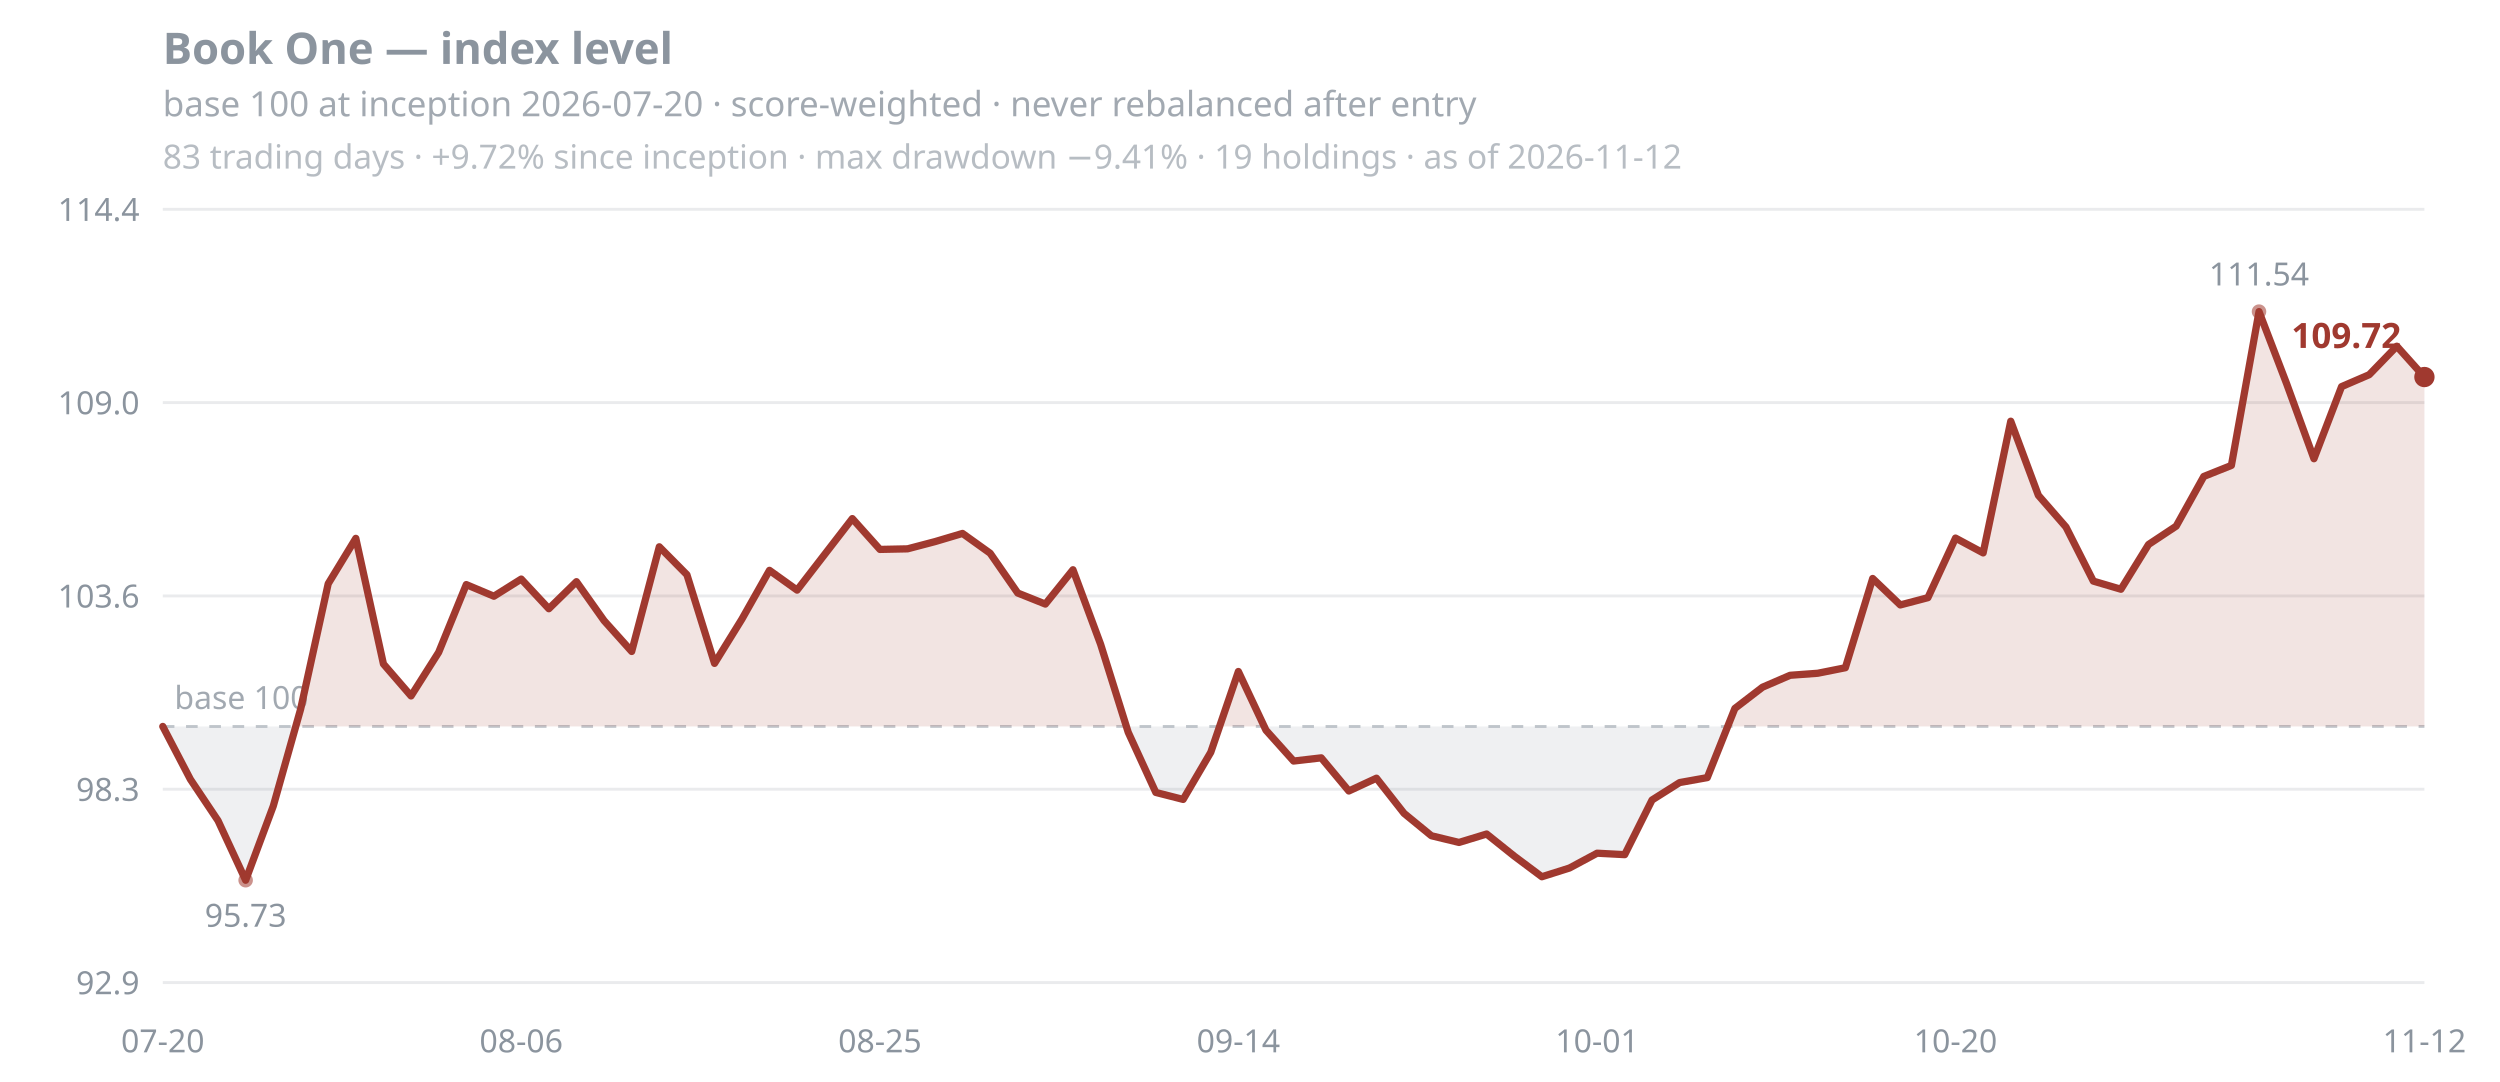
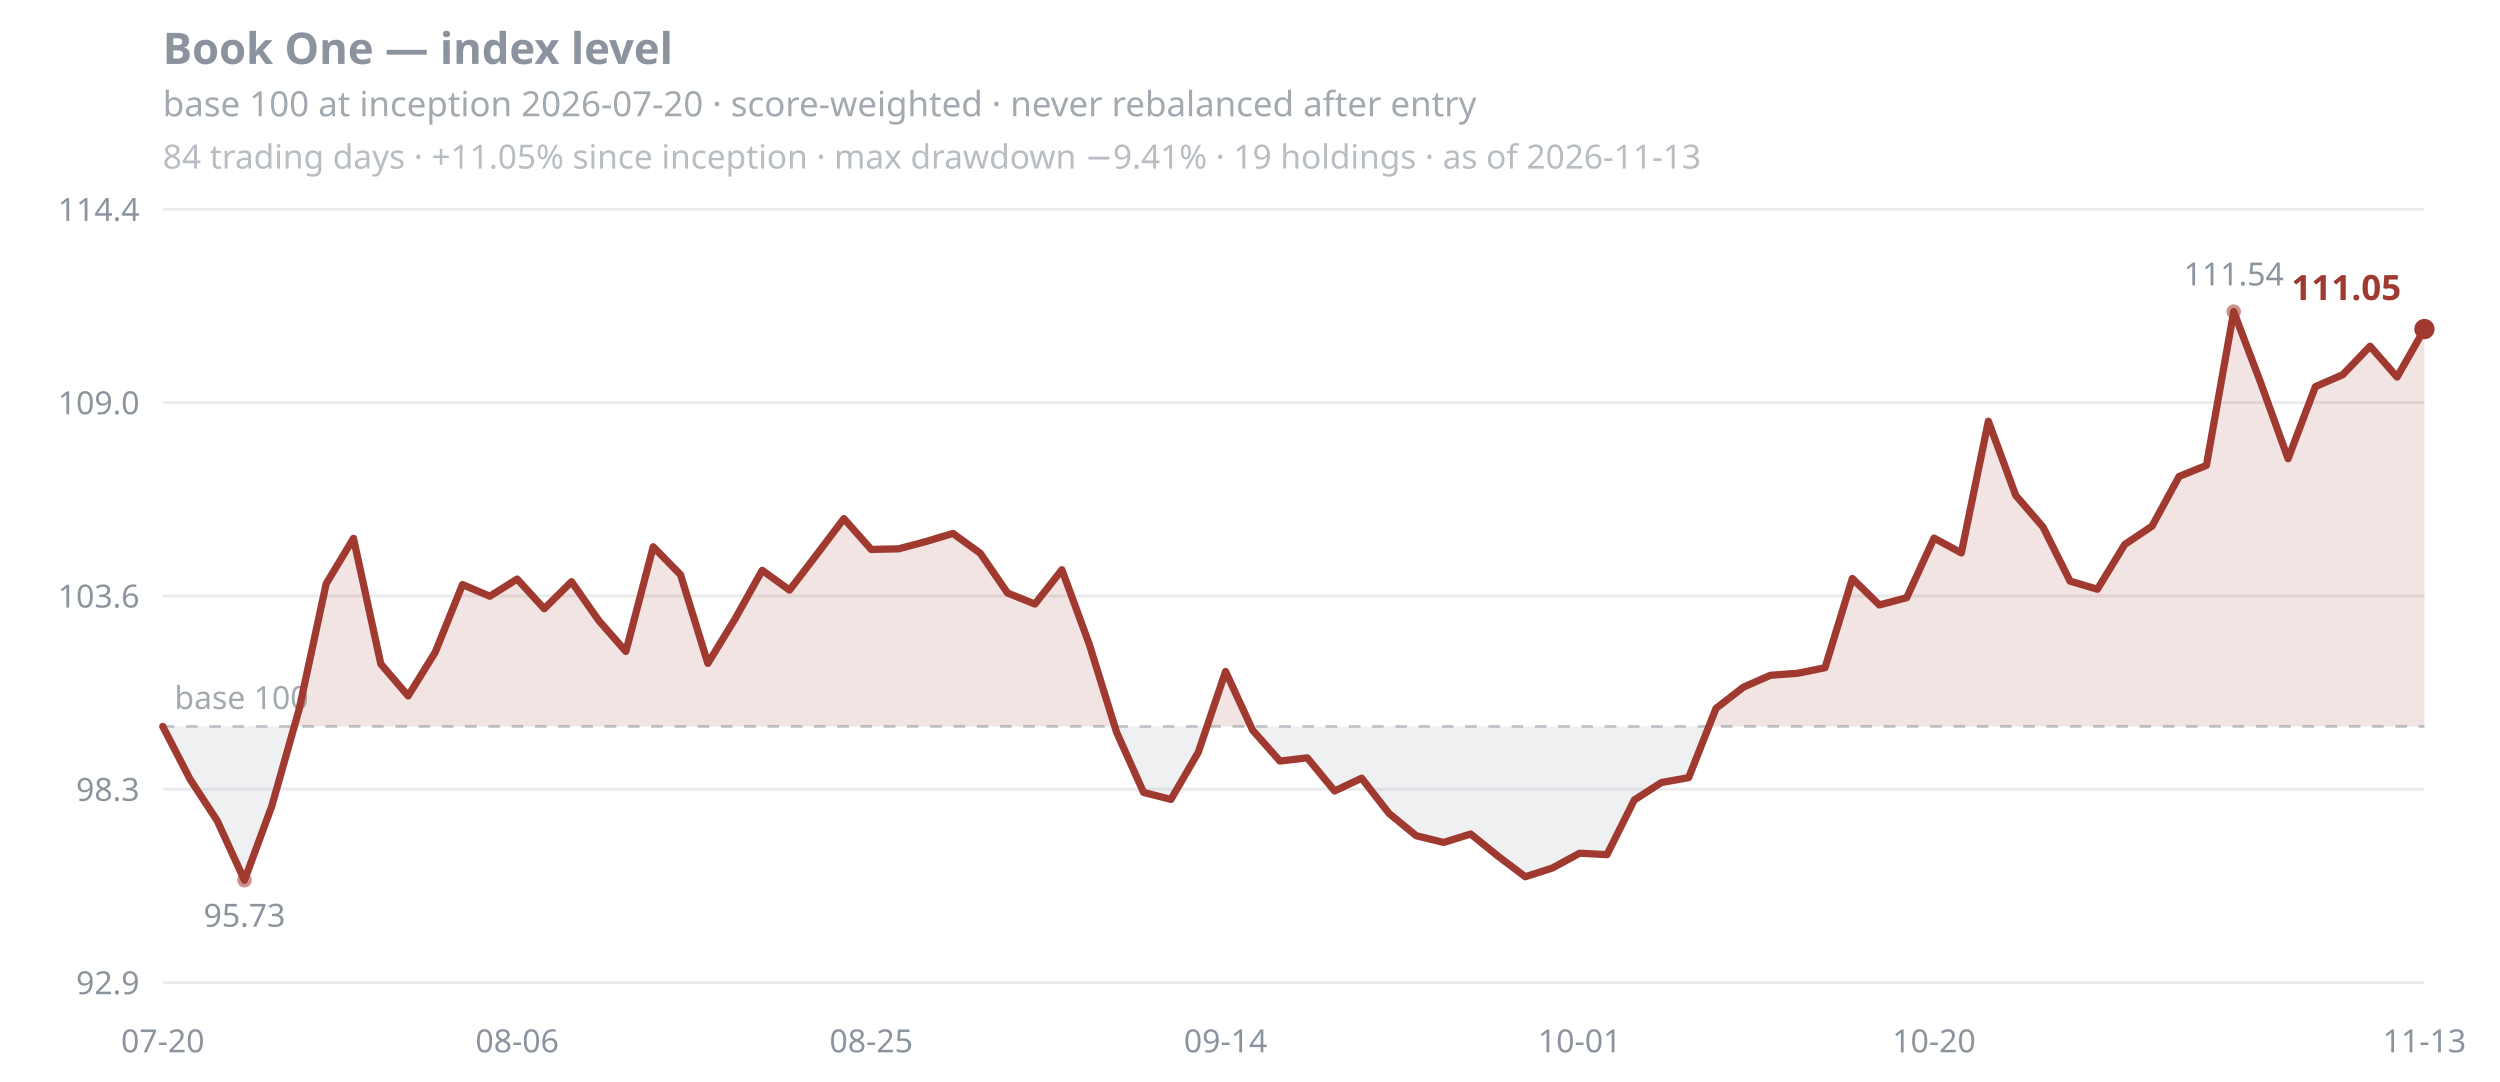
<svg xmlns="http://www.w3.org/2000/svg" viewBox="0 0 860 372" font-family="ui-sans-serif,system-ui,sans-serif">
  <text x="56" y="22" font-size="15" font-weight="600" fill="#8b949e">Book One — index level</text>
  <text x="56" y="40" font-size="12" fill="#8b949e" opacity="0.8">base 100 at inception 2026-07-20 · score-weighted · never rebalanced after entry</text>
-   <text x="56" y="58" font-size="11.5" fill="#8b949e" opacity="0.62">83 trading days · +9.72% since inception · max drawdown −9.41% · 19 holdings · as of 2026-11-12</text>
+   <text x="56" y="58" font-size="11.5" fill="#8b949e" opacity="0.62">84 trading days · +11.05% since inception · max drawdown −9.41% · 19 holdings · as of 2026-11-13</text>
  <line x1="56" y1="338.0" x2="834" y2="338.0" stroke="#8b949e" stroke-opacity="0.18" />
  <text x="48" y="342.0" font-size="11" fill="#8b949e" text-anchor="end">92.9</text>
  <line x1="56" y1="271.5" x2="834" y2="271.5" stroke="#8b949e" stroke-opacity="0.18" />
  <text x="48" y="275.5" font-size="11" fill="#8b949e" text-anchor="end">98.3</text>
  <line x1="56" y1="205.0" x2="834" y2="205.0" stroke="#8b949e" stroke-opacity="0.18" />
  <text x="48" y="209.0" font-size="11" fill="#8b949e" text-anchor="end">103.6</text>
  <line x1="56" y1="138.5" x2="834" y2="138.5" stroke="#8b949e" stroke-opacity="0.18" />
  <text x="48" y="142.5" font-size="11" fill="#8b949e" text-anchor="end">109.0</text>
  <line x1="56" y1="72.0" x2="834" y2="72.0" stroke="#8b949e" stroke-opacity="0.18" />
  <text x="48" y="76.0" font-size="11" fill="#8b949e" text-anchor="end">114.4</text>
  <line x1="56" y1="249.9" x2="834" y2="249.9" stroke="#8b949e" stroke-opacity="0.5" stroke-dasharray="4 4" />
  <text x="60" y="243.9" font-size="11" fill="#8b949e" text-anchor="start" opacity="0.8">base 100</text>
  <text x="56.0" y="362" font-size="11" fill="#8b949e" text-anchor="middle">07-20</text>
-   <text x="179.3" y="362" font-size="11" fill="#8b949e" text-anchor="middle">08-06</text>
-   <text x="302.7" y="362" font-size="11" fill="#8b949e" text-anchor="middle">08-25</text>
-   <text x="426.0" y="362" font-size="11" fill="#8b949e" text-anchor="middle">09-14</text>
-   <text x="549.4" y="362" font-size="11" fill="#8b949e" text-anchor="middle">10-01</text>
-   <text x="672.7" y="362" font-size="11" fill="#8b949e" text-anchor="middle">10-20</text>
-   <text x="834.0" y="362" font-size="11" fill="#8b949e" text-anchor="middle">11-12</text>
+   <text x="177.9" y="362" font-size="11" fill="#8b949e" text-anchor="middle">08-06</text>
+   <text x="299.7" y="362" font-size="11" fill="#8b949e" text-anchor="middle">08-25</text>
+   <text x="421.6" y="362" font-size="11" fill="#8b949e" text-anchor="middle">09-14</text>
+   <text x="543.4" y="362" font-size="11" fill="#8b949e" text-anchor="middle">10-01</text>
+   <text x="665.3" y="362" font-size="11" fill="#8b949e" text-anchor="middle">10-20</text>
+   <text x="834.0" y="362" font-size="11" fill="#8b949e" text-anchor="middle">11-13</text>
  <defs>
    <clipPath id="above">
      <rect x="56" y="72" width="778" height="177.9" />
    </clipPath>
    <clipPath id="below">
      <rect x="56" y="249.9" width="778" height="88.1" />
    </clipPath>
  </defs>
-   <polygon points="56.0,249.9 56.0,249.9 65.5,268.1 75.0,282.3 84.5,302.8 94.0,277.3 103.4,244.0 112.9,200.8 122.4,185.2 131.9,228.4 141.4,239.4 150.9,224.4 160.4,201.1 169.9,205.1 179.3,199.2 188.8,209.4 198.3,200.1 207.8,213.5 217.3,224.1 226.8,188.1 236.3,197.7 245.8,228.2 255.2,213.0 264.7,196.2 274.2,203.0 283.7,190.7 293.2,178.4 302.7,189.0 312.2,188.8 321.7,186.3 331.1,183.5 340.6,190.3 350.1,204.0 359.6,207.8 369.1,196.0 378.6,221.6 388.1,251.9 397.6,272.6 407.0,275.0 416.5,258.8 426.0,231.0 435.5,251.2 445.0,261.8 454.5,260.7 464.0,272.1 473.5,267.7 483.0,279.8 492.4,287.5 501.9,289.8 511.4,286.9 520.9,294.5 530.4,301.6 539.9,298.6 549.4,293.5 558.9,294.0 568.3,275.2 577.8,269.2 587.3,267.5 596.8,243.7 606.3,236.4 615.8,232.3 625.3,231.6 634.8,229.7 644.2,199.0 653.7,208.1 663.2,205.6 672.7,185.1 682.2,190.2 691.7,144.9 701.2,170.4 710.7,181.3 720.1,199.9 729.6,202.7 739.1,187.3 748.6,181.0 758.1,163.9 767.6,160.1 777.1,107.2 786.6,132.0 796.0,157.8 805.5,133.0 815.0,128.9 824.5,119.1 834.0,129.7 834.0,249.9" fill="#a0392f" fill-opacity="0.14" clip-path="url(#above)" />
-   <polygon points="56.0,249.9 56.0,249.9 65.5,268.1 75.0,282.3 84.5,302.8 94.0,277.3 103.4,244.0 112.9,200.8 122.4,185.2 131.9,228.4 141.4,239.4 150.9,224.4 160.4,201.1 169.9,205.1 179.3,199.2 188.8,209.4 198.3,200.1 207.8,213.5 217.3,224.1 226.8,188.1 236.3,197.7 245.8,228.2 255.2,213.0 264.7,196.2 274.2,203.0 283.7,190.7 293.2,178.4 302.7,189.0 312.2,188.8 321.7,186.3 331.1,183.5 340.6,190.3 350.1,204.0 359.6,207.8 369.1,196.0 378.6,221.6 388.1,251.9 397.6,272.6 407.0,275.0 416.5,258.8 426.0,231.0 435.5,251.2 445.0,261.8 454.5,260.7 464.0,272.1 473.5,267.7 483.0,279.8 492.4,287.5 501.9,289.8 511.4,286.9 520.9,294.5 530.4,301.6 539.9,298.6 549.4,293.5 558.9,294.0 568.3,275.2 577.8,269.2 587.3,267.5 596.8,243.7 606.3,236.4 615.8,232.3 625.3,231.6 634.8,229.7 644.2,199.0 653.7,208.1 663.2,205.6 672.7,185.1 682.2,190.2 691.7,144.9 701.2,170.4 710.7,181.3 720.1,199.9 729.6,202.7 739.1,187.3 748.6,181.0 758.1,163.9 767.6,160.1 777.1,107.2 786.6,132.0 796.0,157.8 805.5,133.0 815.0,128.9 824.5,119.1 834.0,129.7 834.0,249.9" fill="#8b949e" fill-opacity="0.14" clip-path="url(#below)" />
-   <polyline points="56.0,249.9 65.5,268.1 75.0,282.3 84.5,302.8 94.0,277.3 103.4,244.0 112.9,200.8 122.4,185.2 131.9,228.4 141.4,239.4 150.9,224.4 160.4,201.1 169.9,205.1 179.3,199.2 188.8,209.4 198.3,200.1 207.8,213.5 217.3,224.1 226.8,188.1 236.3,197.7 245.8,228.2 255.2,213.0 264.7,196.2 274.2,203.0 283.7,190.7 293.2,178.4 302.7,189.0 312.2,188.8 321.7,186.3 331.1,183.5 340.6,190.3 350.1,204.0 359.6,207.8 369.1,196.0 378.6,221.6 388.1,251.9 397.6,272.6 407.0,275.0 416.5,258.8 426.0,231.0 435.5,251.2 445.0,261.8 454.5,260.7 464.0,272.1 473.5,267.7 483.0,279.8 492.4,287.5 501.9,289.8 511.4,286.9 520.9,294.5 530.4,301.6 539.9,298.6 549.4,293.5 558.9,294.0 568.3,275.2 577.8,269.2 587.3,267.5 596.8,243.7 606.3,236.4 615.8,232.3 625.3,231.6 634.8,229.7 644.2,199.0 653.7,208.1 663.2,205.6 672.7,185.1 682.2,190.2 691.7,144.9 701.2,170.4 710.7,181.3 720.1,199.9 729.6,202.7 739.1,187.3 748.6,181.0 758.1,163.9 767.6,160.1 777.1,107.2 786.6,132.0 796.0,157.8 805.5,133.0 815.0,128.9 824.5,119.1 834.0,129.7" fill="none" stroke="#a0392f" stroke-width="2.5" stroke-linejoin="round" stroke-linecap="round" />
-   <circle cx="84.5" cy="302.8" r="2.5" fill="#a0392f" fill-opacity="0.55" />
-   <text x="84.5" y="318.8" font-size="11" fill="#8b949e" text-anchor="middle">95.73</text>
-   <circle cx="777.1" cy="107.2" r="2.5" fill="#a0392f" fill-opacity="0.55" />
-   <text x="777.1" y="98.2" font-size="11" fill="#8b949e" text-anchor="middle">111.54</text>
-   <circle cx="834.0" cy="129.7" r="3.5" fill="#a0392f" />
-   <text x="826.0" y="119.7" font-size="12" font-weight="600" fill="#a0392f" text-anchor="end">109.72</text>
+   <polygon points="56.0,249.9 56.0,249.9 65.4,268.1 74.7,282.3 84.1,302.8 93.5,277.3 102.9,244.0 112.2,200.8 121.6,185.2 131.0,228.4 140.4,239.4 149.7,224.4 159.1,201.1 168.5,205.1 177.9,199.2 187.2,209.4 196.6,200.1 206.0,213.5 215.3,224.1 224.7,188.1 234.1,197.7 243.5,228.2 252.8,213.0 262.2,196.2 271.6,203.0 281.0,190.7 290.3,178.4 299.7,189.0 309.1,188.8 318.5,186.3 327.8,183.5 337.2,190.3 346.6,204.0 356.0,207.8 365.3,196.0 374.7,221.6 384.1,251.9 393.4,272.6 402.8,275.0 412.2,258.8 421.6,231.0 430.9,251.2 440.3,261.8 449.7,260.7 459.1,272.1 468.4,267.7 477.8,279.8 487.2,287.5 496.6,289.8 505.9,286.9 515.3,294.5 524.7,301.6 534.0,298.6 543.4,293.5 552.8,294.0 562.2,275.2 571.5,269.2 580.9,267.5 590.3,243.7 599.7,236.4 609.0,232.3 618.4,231.6 627.8,229.7 637.2,199.0 646.5,208.1 655.9,205.6 665.3,185.1 674.7,190.2 684.0,144.9 693.4,170.4 702.8,181.3 712.1,199.9 721.5,202.7 730.9,187.3 740.3,181.0 749.6,163.9 759.0,160.1 768.4,107.2 777.8,132.0 787.1,157.8 796.5,133.0 805.9,128.9 815.3,119.1 824.6,129.7 834.0,113.2 834.0,249.9" fill="#a0392f" fill-opacity="0.14" clip-path="url(#above)" />
+   <polygon points="56.0,249.9 56.0,249.9 65.4,268.1 74.7,282.3 84.1,302.8 93.5,277.3 102.9,244.0 112.2,200.8 121.6,185.2 131.0,228.4 140.4,239.4 149.7,224.4 159.1,201.1 168.5,205.1 177.9,199.2 187.2,209.4 196.6,200.1 206.0,213.5 215.3,224.1 224.7,188.1 234.1,197.7 243.5,228.2 252.8,213.0 262.2,196.2 271.6,203.0 281.0,190.7 290.3,178.4 299.7,189.0 309.1,188.8 318.5,186.3 327.8,183.5 337.2,190.3 346.6,204.0 356.0,207.8 365.3,196.0 374.7,221.6 384.1,251.9 393.4,272.6 402.8,275.0 412.2,258.8 421.6,231.0 430.9,251.2 440.3,261.8 449.7,260.7 459.1,272.1 468.4,267.7 477.8,279.8 487.2,287.5 496.6,289.8 505.9,286.9 515.3,294.5 524.7,301.6 534.0,298.6 543.4,293.5 552.8,294.0 562.2,275.2 571.5,269.2 580.9,267.5 590.3,243.7 599.7,236.4 609.0,232.3 618.4,231.6 627.8,229.7 637.2,199.0 646.5,208.1 655.9,205.6 665.3,185.1 674.7,190.2 684.0,144.9 693.4,170.4 702.8,181.3 712.1,199.9 721.5,202.7 730.9,187.3 740.3,181.0 749.6,163.9 759.0,160.1 768.4,107.2 777.8,132.0 787.1,157.8 796.5,133.0 805.9,128.9 815.3,119.1 824.6,129.7 834.0,113.2 834.0,249.9" fill="#8b949e" fill-opacity="0.14" clip-path="url(#below)" />
+   <polyline points="56.0,249.9 65.4,268.1 74.7,282.3 84.1,302.8 93.5,277.3 102.9,244.0 112.2,200.8 121.6,185.2 131.0,228.4 140.4,239.4 149.7,224.4 159.1,201.1 168.5,205.1 177.9,199.2 187.2,209.4 196.6,200.1 206.0,213.5 215.3,224.1 224.7,188.1 234.1,197.7 243.5,228.2 252.8,213.0 262.2,196.2 271.6,203.0 281.0,190.7 290.3,178.4 299.7,189.0 309.1,188.8 318.5,186.3 327.8,183.5 337.2,190.3 346.6,204.0 356.0,207.8 365.3,196.0 374.7,221.6 384.1,251.9 393.4,272.6 402.8,275.0 412.2,258.8 421.6,231.0 430.9,251.2 440.3,261.8 449.7,260.7 459.1,272.1 468.4,267.7 477.8,279.8 487.2,287.5 496.6,289.8 505.9,286.9 515.3,294.5 524.7,301.6 534.0,298.6 543.4,293.5 552.8,294.0 562.2,275.2 571.5,269.2 580.9,267.5 590.3,243.7 599.7,236.4 609.0,232.3 618.4,231.6 627.8,229.7 637.2,199.0 646.5,208.1 655.9,205.6 665.3,185.1 674.7,190.2 684.0,144.9 693.4,170.4 702.8,181.3 712.1,199.9 721.5,202.7 730.9,187.3 740.3,181.0 749.6,163.9 759.0,160.1 768.4,107.2 777.8,132.0 787.1,157.8 796.5,133.0 805.9,128.9 815.3,119.1 824.6,129.7 834.0,113.2" fill="none" stroke="#a0392f" stroke-width="2.5" stroke-linejoin="round" stroke-linecap="round" />
+   <circle cx="84.1" cy="302.8" r="2.5" fill="#a0392f" fill-opacity="0.55" />
+   <text x="84.1" y="318.8" font-size="11" fill="#8b949e" text-anchor="middle">95.73</text>
+   <circle cx="768.4" cy="107.2" r="2.5" fill="#a0392f" fill-opacity="0.55" />
+   <text x="768.4" y="98.2" font-size="11" fill="#8b949e" text-anchor="middle">111.54</text>
+   <circle cx="834.0" cy="113.2" r="3.5" fill="#a0392f" />
+   <text x="826.0" y="103.2" font-size="12" font-weight="600" fill="#a0392f" text-anchor="end">111.05</text>
</svg>
